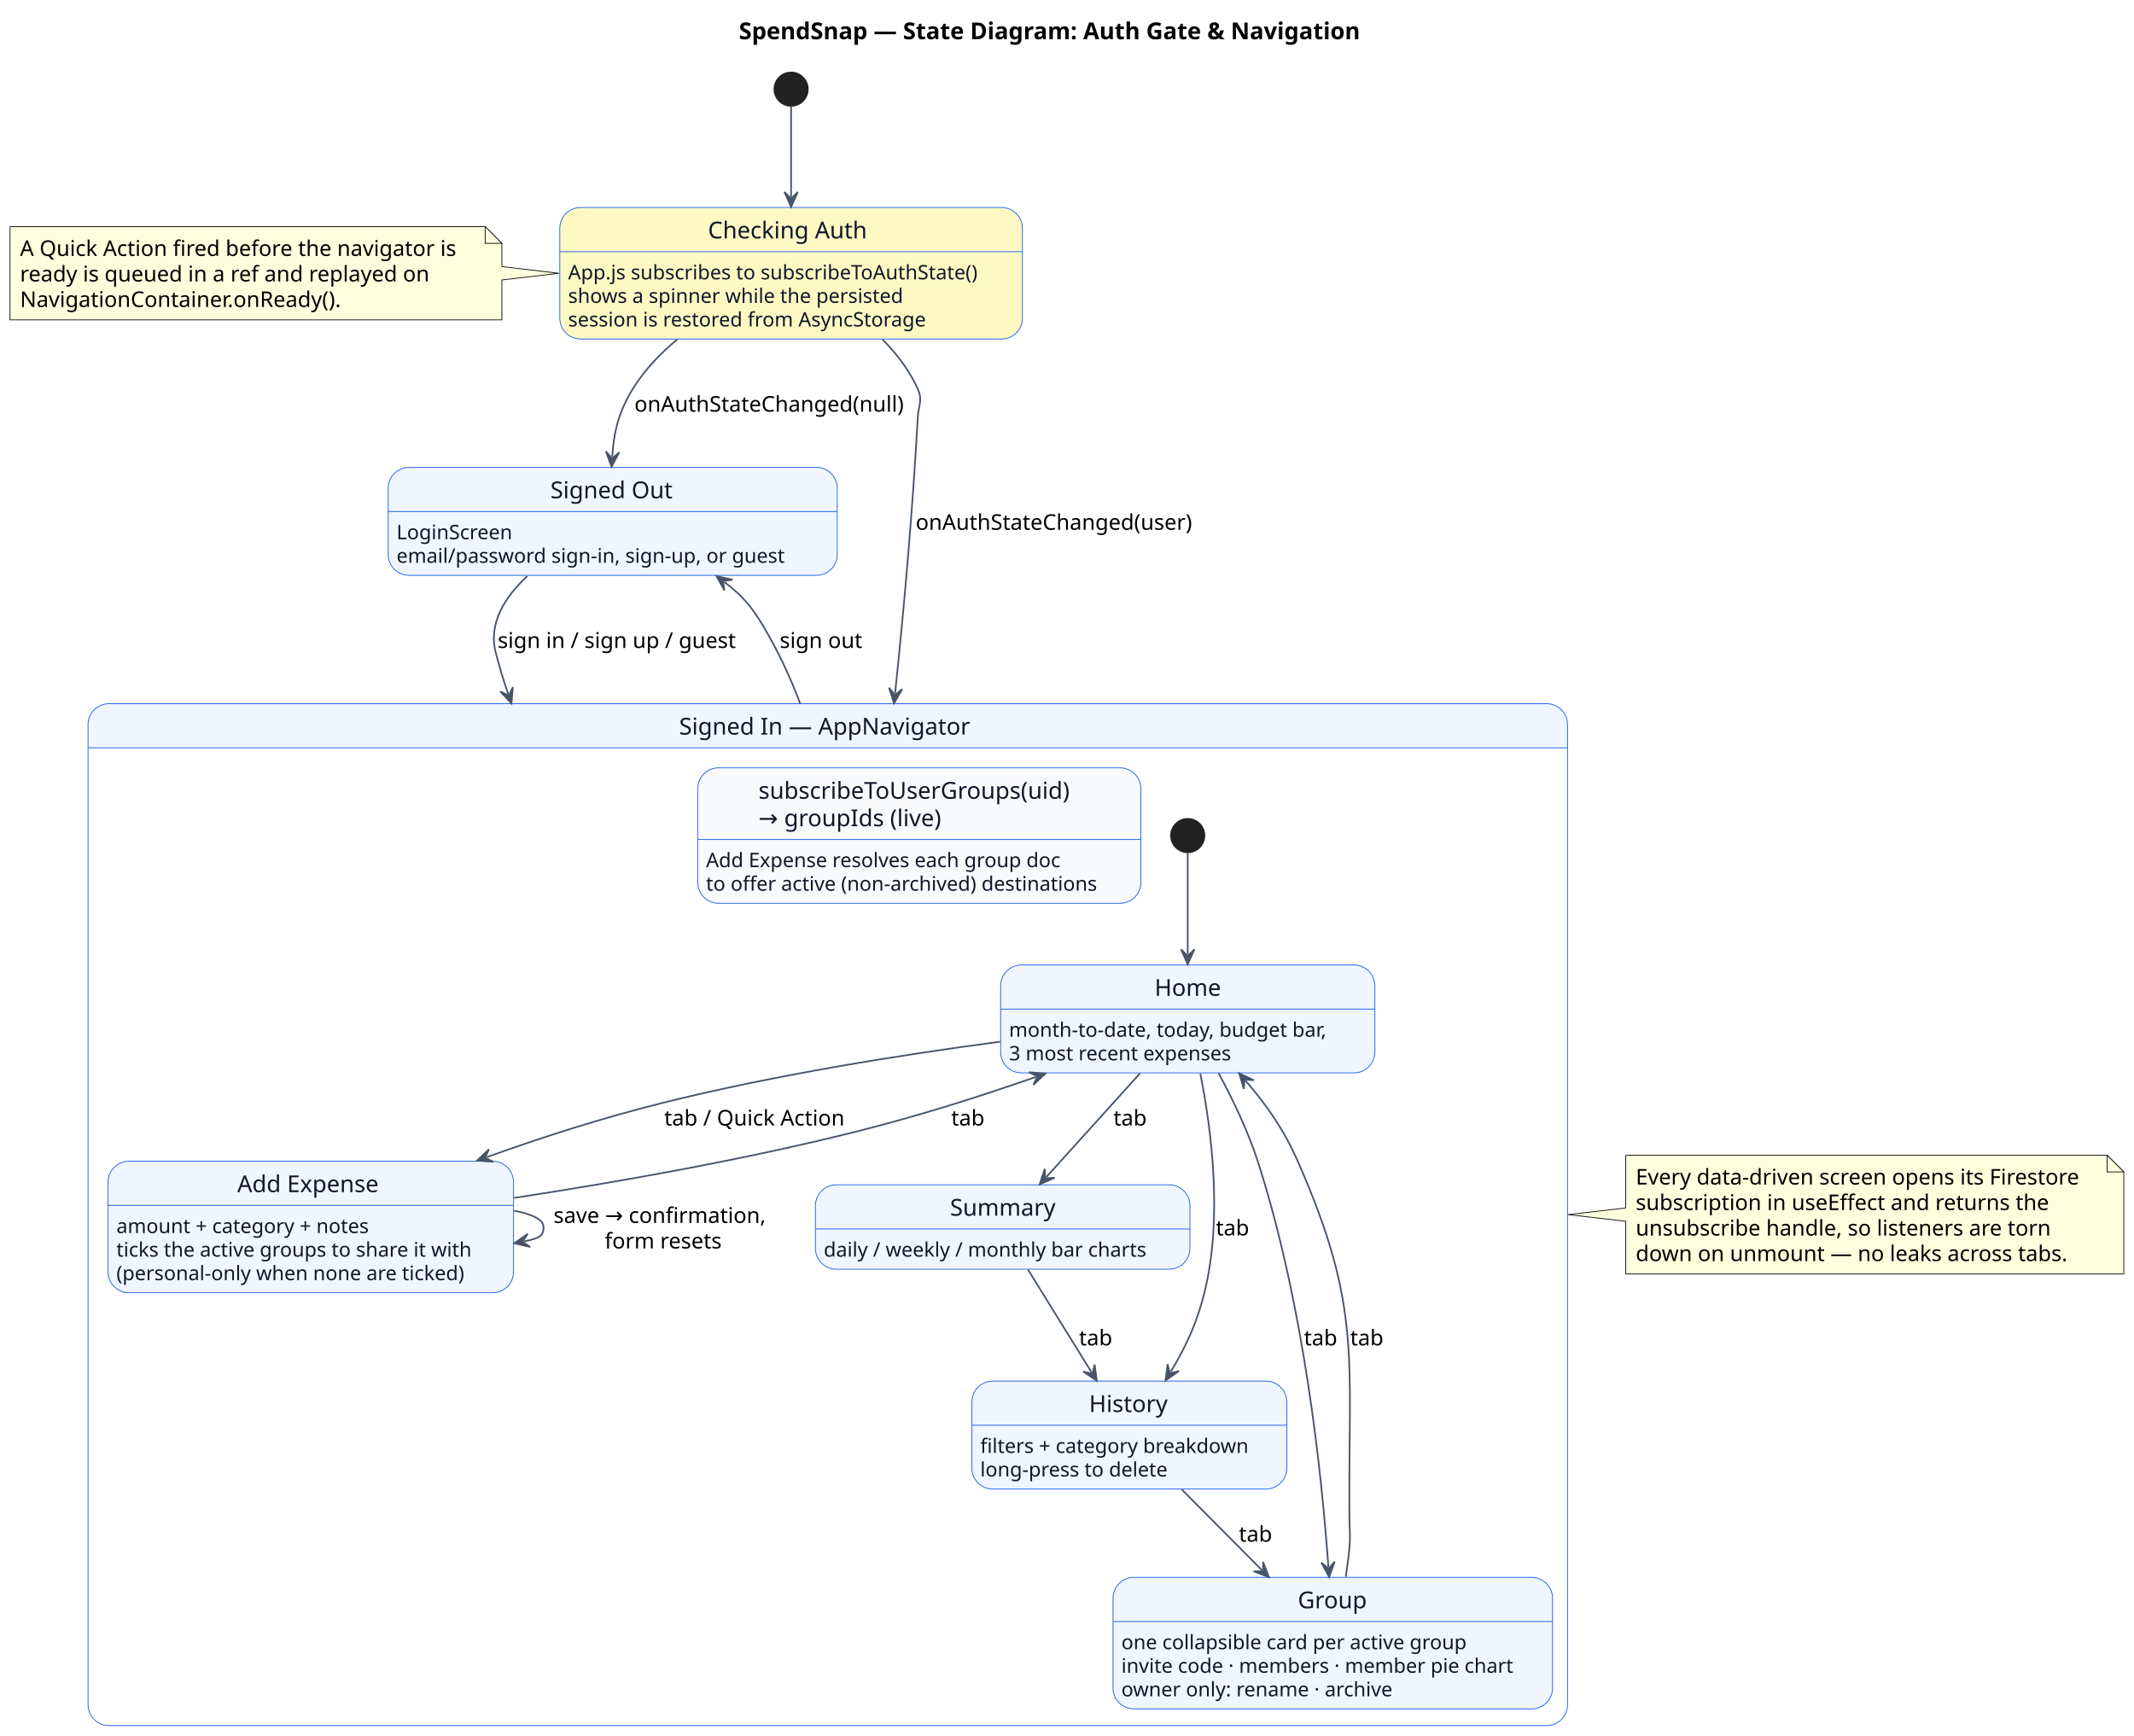
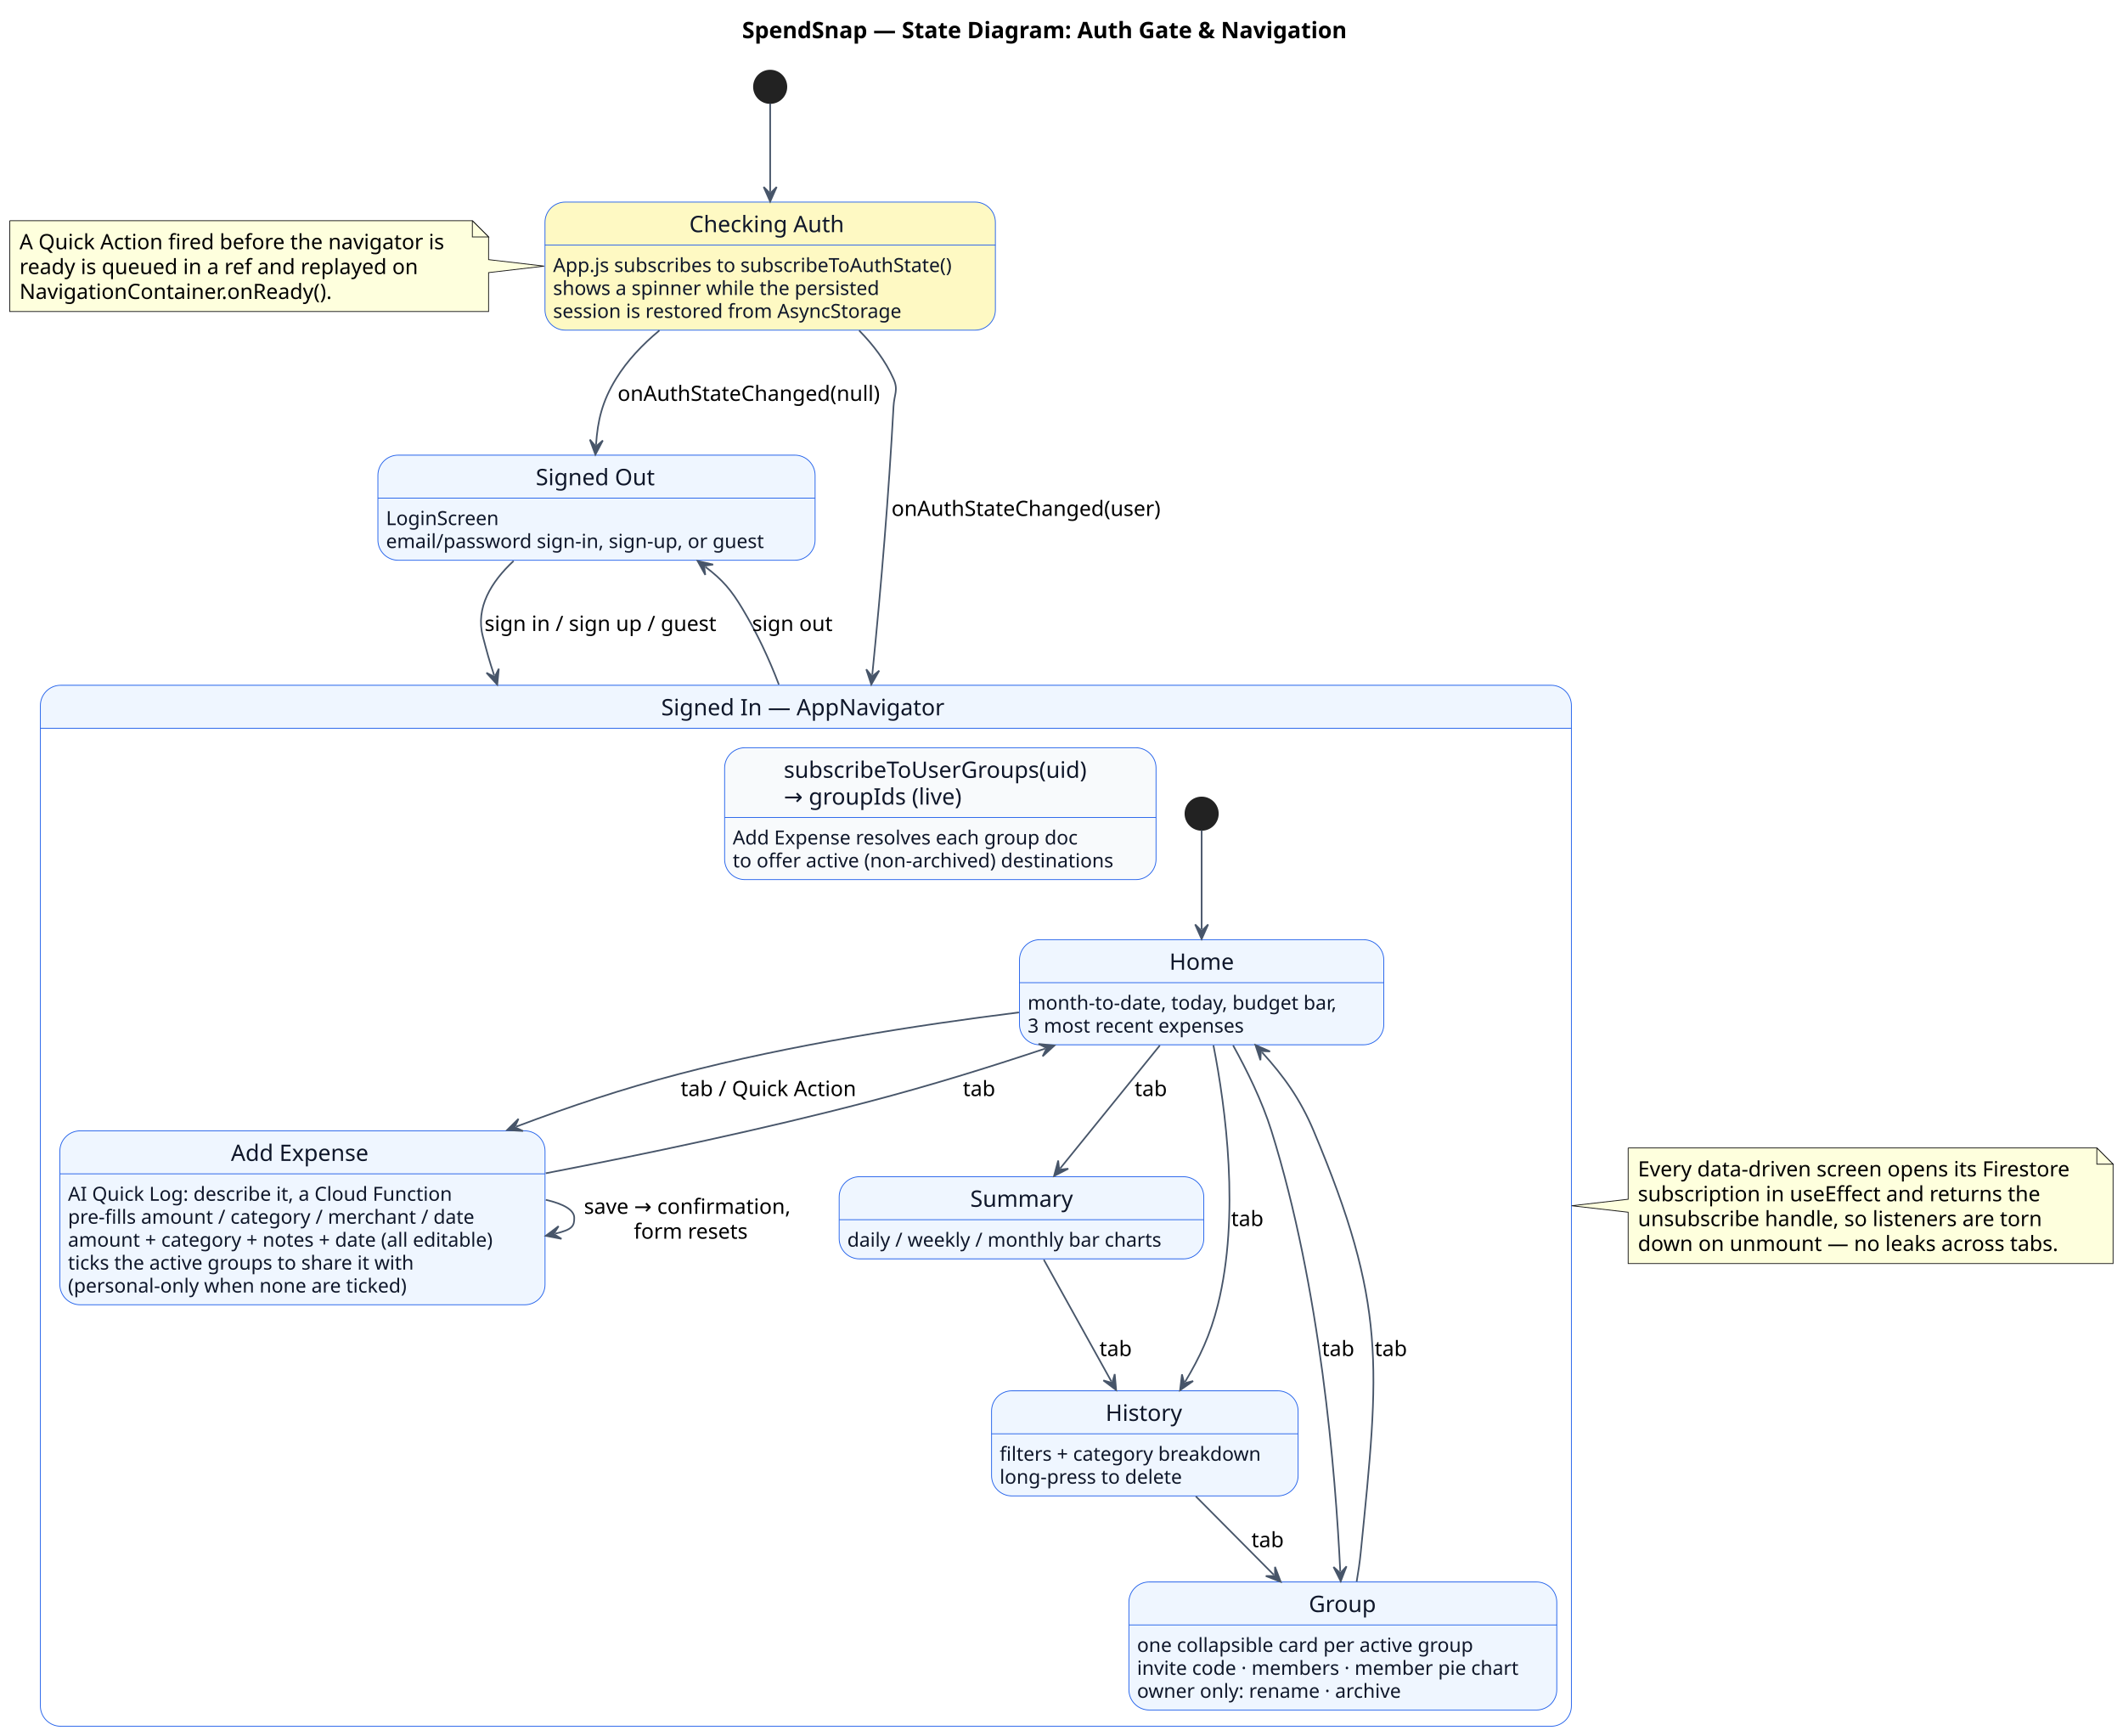
- <svg xmlns="http://www.w3.org/2000/svg" contentStyleType="text/css" data-diagram-type="STATE" height="1041px" preserveAspectRatio="none" style="width:1280px;height:1041px;background:#FFFFFF;" version="1.1" viewBox="0 0 1280 1041" width="1280px" zoomAndPan="magnify">
+ <svg xmlns="http://www.w3.org/2000/svg" contentStyleType="text/css" data-diagram-type="STATE" height="1069px" preserveAspectRatio="none" style="width:1308px;height:1069px;background:#FFFFFF;" version="1.1" viewBox="0 0 1308 1069" width="1308px" zoomAndPan="magnify">
  <defs />
  <g>
    <g class="title" data-source-line="4">
-       <text fill="#000000" font-family="sans-serif" font-size="14" font-weight="bold" lengthAdjust="spacing" textLength="380.495" x="443.195" y="23.535">SpendSnap — State Diagram: Auth Gate &amp; Navigation</text>
+       <text fill="#000000" font-family="sans-serif" font-size="14" font-weight="bold" lengthAdjust="spacing" textLength="380.495" x="457.195" y="23.535">SpendSnap — State Diagram: Auth Gate &amp; Navigation</text>
    </g>
    <g id="CheckingAuth">
      <rect fill="#FEF9C3" height="78.887" rx="12.5" ry="12.5" style="stroke:#2563EB;stroke-width:0.5;" width="277.49" x="335.77" y="124.488" />
      <line style="stroke:#2563EB;stroke-width:0.5;" x1="335.77" x2="613.26" y1="150.977" y2="150.977" />
      <text fill="#0F172A" font-family="sans-serif" font-size="14" lengthAdjust="spacing" textLength="99.695" x="424.668" y="143.023">Checking Auth</text>
      <text fill="#0F172A" font-family="sans-serif" font-size="12" lengthAdjust="spacing" textLength="257.49" x="340.77" y="167.578">App.js subscribes to subscribeToAuthState()</text>
      <text fill="#0F172A" font-family="sans-serif" font-size="12" lengthAdjust="spacing" textLength="208.055" x="340.77" y="181.711">shows a spinner while the persisted</text>
      <text fill="#0F172A" font-family="sans-serif" font-size="12" lengthAdjust="spacing" textLength="223.002" x="340.77" y="195.844">session is restored from AsyncStorage</text>
    </g>
    <g id="SignedOut">
      <rect fill="#EFF6FF" height="64.754" rx="12.5" ry="12.5" style="stroke:#2563EB;stroke-width:0.5;" width="269.357" x="232.83" y="280.378" />
      <line style="stroke:#2563EB;stroke-width:0.5;" x1="232.83" x2="502.187" y1="306.867" y2="306.867" />
      <text fill="#0F172A" font-family="sans-serif" font-size="14" lengthAdjust="spacing" textLength="74.847" x="330.085" y="298.913">Signed Out</text>
      <text fill="#0F172A" font-family="sans-serif" font-size="12" lengthAdjust="spacing" textLength="70.506" x="237.83" y="323.468">LoginScreen</text>
      <text fill="#0F172A" font-family="sans-serif" font-size="12" lengthAdjust="spacing" textLength="249.357" x="237.83" y="337.601">email/password sign-in, sign-up, or guest</text>
    </g>
-     <path d="M65.31,422.138 L927.721,422.138 A12.5,12.5 0 0 1 940.221,434.638 L940.221,448.627 L52.81,448.627 L52.81,434.638 A12.5,12.5 0 0 1 65.31,422.138" fill="#EFF6FF" />
-     <rect fill="none" height="613.005" rx="12.5" ry="12.5" style="stroke:#2563EB;stroke-width:0.5;" width="887.411" x="52.81" y="422.138" />
-     <line style="stroke:#2563EB;stroke-width:0.5;" x1="52.81" x2="940.221" y1="448.627" y2="448.627" />
+     <path d="M37.38,422.138 L955.651,422.138 A12.5,12.5 0 0 1 968.151,434.638 L968.151,448.627 L24.88,448.627 L24.88,434.638 A12.5,12.5 0 0 1 37.38,422.138" fill="#EFF6FF" />
+     <rect fill="none" height="641.275" rx="12.5" ry="12.5" style="stroke:#2563EB;stroke-width:0.5;" width="943.271" x="24.88" y="422.138" />
+     <line style="stroke:#2563EB;stroke-width:0.5;" x1="24.88" x2="968.151" y1="448.627" y2="448.627" />
    <text fill="#0F172A" font-family="sans-serif" font-size="14" lengthAdjust="spacing" textLength="178.302" x="407.365" y="440.673">Signed In — AppNavigator</text>
    <g id="SignedIn.GroupSub">
-       <rect fill="#F8FAFC" height="81.242" rx="12.5" ry="12.5" style="stroke:#2563EB;stroke-width:0.5;" width="265.807" x="418.5" y="460.627" />
-       <line style="stroke:#2563EB;stroke-width:0.5;" x1="418.5" x2="684.307" y1="503.603" y2="503.603" />
-       <text fill="#0F172A" font-family="sans-serif" font-size="14" lengthAdjust="spacing" textLength="192.883" x="454.962" y="479.162">subscribeToUserGroups(uid)</text>
-       <text fill="#0F172A" font-family="sans-serif" font-size="14" lengthAdjust="spacing" textLength="115.644" x="454.962" y="495.65">→ groupIds (live)</text>
-       <text fill="#0F172A" font-family="sans-serif" font-size="12" lengthAdjust="spacing" textLength="221.027" x="423.5" y="520.205">Add Expense resolves each group doc</text>
-       <text fill="#0F172A" font-family="sans-serif" font-size="12" lengthAdjust="spacing" textLength="245.807" x="423.5" y="534.337">to offer active (non-archived) destinations</text>
+       <rect fill="#F8FAFC" height="81.242" rx="12.5" ry="12.5" style="stroke:#2563EB;stroke-width:0.5;" width="265.807" x="446.44" y="460.627" />
+       <line style="stroke:#2563EB;stroke-width:0.5;" x1="446.44" x2="712.247" y1="503.603" y2="503.603" />
+       <text fill="#0F172A" font-family="sans-serif" font-size="14" lengthAdjust="spacing" textLength="192.883" x="482.902" y="479.162">subscribeToUserGroups(uid)</text>
+       <text fill="#0F172A" font-family="sans-serif" font-size="14" lengthAdjust="spacing" textLength="115.644" x="482.902" y="495.65">→ groupIds (live)</text>
+       <text fill="#0F172A" font-family="sans-serif" font-size="12" lengthAdjust="spacing" textLength="221.027" x="451.44" y="520.205">Add Expense resolves each group doc</text>
+       <text fill="#0F172A" font-family="sans-serif" font-size="12" lengthAdjust="spacing" textLength="245.807" x="451.44" y="534.337">to offer active (non-archived) destinations</text>
    </g>
    <g id="SignedIn.Home">
-       <rect fill="#EFF6FF" height="64.754" rx="12.5" ry="12.5" style="stroke:#2563EB;stroke-width:0.5;" width="224.445" x="600.19" y="578.867" />
-       <line style="stroke:#2563EB;stroke-width:0.5;" x1="600.19" x2="824.635" y1="605.355" y2="605.355" />
-       <text fill="#0F172A" font-family="sans-serif" font-size="14" lengthAdjust="spacing" textLength="39.758" x="692.534" y="597.402">Home</text>
-       <text fill="#0F172A" font-family="sans-serif" font-size="12" lengthAdjust="spacing" textLength="204.445" x="605.19" y="621.956">month-to-date, today, budget bar,</text>
-       <text fill="#0F172A" font-family="sans-serif" font-size="12" lengthAdjust="spacing" textLength="139.172" x="605.19" y="636.089">3 most recent expenses</text>
+       <rect fill="#EFF6FF" height="64.754" rx="12.5" ry="12.5" style="stroke:#2563EB;stroke-width:0.5;" width="224.445" x="628.12" y="578.867" />
+       <line style="stroke:#2563EB;stroke-width:0.5;" x1="628.12" x2="852.565" y1="605.355" y2="605.355" />
+       <text fill="#0F172A" font-family="sans-serif" font-size="14" lengthAdjust="spacing" textLength="39.758" x="720.464" y="597.402">Home</text>
+       <text fill="#0F172A" font-family="sans-serif" font-size="12" lengthAdjust="spacing" textLength="204.445" x="633.12" y="621.956">month-to-date, today, budget bar,</text>
+       <text fill="#0F172A" font-family="sans-serif" font-size="12" lengthAdjust="spacing" textLength="139.172" x="633.12" y="636.089">3 most recent expenses</text>
    </g>
    <g id="SignedIn.Add">
-       <rect fill="#EFF6FF" height="78.887" rx="12.5" ry="12.5" style="stroke:#2563EB;stroke-width:0.5;" width="243.195" x="64.81" y="696.617" />
-       <line style="stroke:#2563EB;stroke-width:0.5;" x1="64.81" x2="308.005" y1="723.105" y2="723.105" />
-       <text fill="#0F172A" font-family="sans-serif" font-size="14" lengthAdjust="spacing" textLength="88.122" x="142.347" y="715.152">Add Expense</text>
-       <text fill="#0F172A" font-family="sans-serif" font-size="12" lengthAdjust="spacing" textLength="160.94" x="69.81" y="739.706">amount + category + notes</text>
-       <text fill="#0F172A" font-family="sans-serif" font-size="12" lengthAdjust="spacing" textLength="223.195" x="69.81" y="753.839">ticks the active groups to share it with</text>
-       <text fill="#0F172A" font-family="sans-serif" font-size="12" lengthAdjust="spacing" textLength="218.027" x="69.81" y="767.972">(personal-only when none are ticked)</text>
+       <rect fill="#EFF6FF" height="107.152" rx="12.5" ry="12.5" style="stroke:#2563EB;stroke-width:0.5;" width="298.918" x="36.88" y="696.627" />
+       <line style="stroke:#2563EB;stroke-width:0.5;" x1="36.88" x2="335.798" y1="723.115" y2="723.115" />
+       <text fill="#0F172A" font-family="sans-serif" font-size="14" lengthAdjust="spacing" textLength="88.122" x="142.278" y="715.162">Add Expense</text>
+       <text fill="#0F172A" font-family="sans-serif" font-size="12" lengthAdjust="spacing" textLength="248.654" x="41.88" y="739.716">AI Quick Log: describe it, a Cloud Function</text>
+       <text fill="#0F172A" font-family="sans-serif" font-size="12" lengthAdjust="spacing" textLength="267.357" x="41.88" y="753.849">pre-fills amount / category / merchant / date</text>
+       <text fill="#0F172A" font-family="sans-serif" font-size="12" lengthAdjust="spacing" textLength="278.918" x="41.88" y="767.982">amount + category + notes + date (all editable)</text>
+       <text fill="#0F172A" font-family="sans-serif" font-size="12" lengthAdjust="spacing" textLength="223.195" x="41.88" y="782.115">ticks the active groups to share it with</text>
+       <text fill="#0F172A" font-family="sans-serif" font-size="12" lengthAdjust="spacing" textLength="218.027" x="41.88" y="796.248">(personal-only when none are ticked)</text>
    </g>
    <g id="SignedIn.Summary">
-       <rect fill="#EFF6FF" height="50.621" rx="12.5" ry="12.5" style="stroke:#2563EB;stroke-width:0.5;" width="224.644" x="489.09" y="710.757" />
-       <line style="stroke:#2563EB;stroke-width:0.5;" x1="489.09" x2="713.735" y1="737.245" y2="737.245" />
-       <text fill="#0F172A" font-family="sans-serif" font-size="14" lengthAdjust="spacing" textLength="63.144" x="569.841" y="729.292">Summary</text>
-       <text fill="#0F172A" font-family="sans-serif" font-size="12" lengthAdjust="spacing" textLength="204.644" x="494.09" y="753.846">daily / weekly / monthly bar charts</text>
+       <rect fill="#EFF6FF" height="50.621" rx="12.5" ry="12.5" style="stroke:#2563EB;stroke-width:0.5;" width="224.644" x="517.02" y="724.887" />
+       <line style="stroke:#2563EB;stroke-width:0.5;" x1="517.02" x2="741.664" y1="751.375" y2="751.375" />
+       <text fill="#0F172A" font-family="sans-serif" font-size="14" lengthAdjust="spacing" textLength="63.144" x="597.77" y="743.422">Summary</text>
+       <text fill="#0F172A" font-family="sans-serif" font-size="12" lengthAdjust="spacing" textLength="204.644" x="522.02" y="767.976">daily / weekly / monthly bar charts</text>
    </g>
    <g id="SignedIn.History">
-       <rect fill="#EFF6FF" height="64.754" rx="12.5" ry="12.5" style="stroke:#2563EB;stroke-width:0.5;" width="188.867" x="582.97" y="828.507" />
-       <line style="stroke:#2563EB;stroke-width:0.5;" x1="582.97" x2="771.837" y1="854.995" y2="854.995" />
-       <text fill="#0F172A" font-family="sans-serif" font-size="14" lengthAdjust="spacing" textLength="48.351" x="653.228" y="847.042">History</text>
-       <text fill="#0F172A" font-family="sans-serif" font-size="12" lengthAdjust="spacing" textLength="168.867" x="587.97" y="871.596">filters + category breakdown</text>
-       <text fill="#0F172A" font-family="sans-serif" font-size="12" lengthAdjust="spacing" textLength="119.115" x="587.97" y="885.729">long-press to delete</text>
+       <rect fill="#EFF6FF" height="64.754" rx="12.5" ry="12.5" style="stroke:#2563EB;stroke-width:0.5;" width="188.867" x="610.91" y="856.777" />
+       <line style="stroke:#2563EB;stroke-width:0.5;" x1="610.91" x2="799.777" y1="883.265" y2="883.265" />
+       <text fill="#0F172A" font-family="sans-serif" font-size="14" lengthAdjust="spacing" textLength="48.351" x="681.168" y="875.312">History</text>
+       <text fill="#0F172A" font-family="sans-serif" font-size="12" lengthAdjust="spacing" textLength="168.867" x="615.91" y="899.866">filters + category breakdown</text>
+       <text fill="#0F172A" font-family="sans-serif" font-size="12" lengthAdjust="spacing" textLength="119.115" x="615.91" y="913.999">long-press to delete</text>
    </g>
    <g id="SignedIn.Group">
-       <rect fill="#EFF6FF" height="78.887" rx="12.5" ry="12.5" style="stroke:#2563EB;stroke-width:0.5;" width="263.621" x="667.6" y="946.257" />
-       <line style="stroke:#2563EB;stroke-width:0.5;" x1="667.6" x2="931.221" y1="972.745" y2="972.745" />
-       <text fill="#0F172A" font-family="sans-serif" font-size="14" lengthAdjust="spacing" textLength="41.945" x="778.438" y="964.792">Group</text>
-       <text fill="#0F172A" font-family="sans-serif" font-size="12" lengthAdjust="spacing" textLength="215.191" x="672.6" y="989.346">one collapsible card per active group</text>
-       <text fill="#0F172A" font-family="sans-serif" font-size="12" lengthAdjust="spacing" textLength="243.621" x="672.6" y="1003.479">invite code · members · member pie chart</text>
-       <text fill="#0F172A" font-family="sans-serif" font-size="12" lengthAdjust="spacing" textLength="168.053" x="672.6" y="1017.612">owner only: rename · archive</text>
+       <rect fill="#EFF6FF" height="78.887" rx="12.5" ry="12.5" style="stroke:#2563EB;stroke-width:0.5;" width="263.621" x="695.53" y="974.527" />
+       <line style="stroke:#2563EB;stroke-width:0.5;" x1="695.53" x2="959.151" y1="1001.015" y2="1001.015" />
+       <text fill="#0F172A" font-family="sans-serif" font-size="14" lengthAdjust="spacing" textLength="41.945" x="806.368" y="993.062">Group</text>
+       <text fill="#0F172A" font-family="sans-serif" font-size="12" lengthAdjust="spacing" textLength="215.191" x="700.53" y="1017.616">one collapsible card per active group</text>
+       <text fill="#0F172A" font-family="sans-serif" font-size="12" lengthAdjust="spacing" textLength="243.621" x="700.53" y="1031.749">invite code · members · member pie chart</text>
+       <text fill="#0F172A" font-family="sans-serif" font-size="12" lengthAdjust="spacing" textLength="168.053" x="700.53" y="1045.882">owner only: rename · archive</text>
    </g>
-     <ellipse cx="712.41" cy="501.247" fill="#222222" rx="10" ry="10" style="stroke:#222222;stroke-width:1;" />
+     <ellipse cx="740.34" cy="501.247" fill="#222222" rx="10" ry="10" style="stroke:#222222;stroke-width:1;" />
    <g class="link" data-entity-1=".start.SignedIn" data-entity-2="Home" data-source-line="37" data-uid="lnk10" id="link_.start.SignedIn_Home">
-       <path d="M712.41,511.457 C712.41,526.147 712.41,549.567 712.41,572.497" fill="none" id="*start*SignedIn-to-Home" style="stroke:#475569;stroke-width:1;" />
-       <polygon fill="#475569" points="712.41,578.497,716.41,569.497,712.41,573.497,708.41,569.497,712.41,578.497" style="stroke:#475569;stroke-width:1;" />
+       <path d="M740.34,511.457 C740.34,526.147 740.34,549.567 740.34,572.497" fill="none" id="*start*SignedIn-to-Home" style="stroke:#475569;stroke-width:1;" />
+       <polygon fill="#475569" points="740.34,578.497,744.34,569.497,740.34,573.497,736.34,569.497,740.34,578.497" style="stroke:#475569;stroke-width:1;" />
    </g>
-     <g class="link" data-entity-1="Home" data-entity-2="Add" data-source-line="64" data-uid="lnk11" id="link_Home_Add">
-       <path d="M599.9,624.897 C539.37,632.947 463.73,645.027 397.41,661.617 C360.53,670.847 326.62,681.756 291.83,694.196" fill="none" id="Home-to-Add" style="stroke:#475569;stroke-width:1;" />
-       <polygon fill="#475569" points="286.18,696.217,296.001,696.953,290.888,694.533,293.308,689.42,286.18,696.217" style="stroke:#475569;stroke-width:1;" />
-       <text fill="#000000" font-family="sans-serif" font-size="13" lengthAdjust="spacing" textLength="115.864" x="398.41" y="675.185">tab / Quick Action</text>
+     <g class="link" data-entity-1="Home" data-entity-2="Add" data-source-line="66" data-uid="lnk11" id="link_Home_Add">
+       <path d="M627.77,623.667 C565.41,631.447 486.86,643.647 418.34,661.627 C383.36,670.797 351.976,681.275 318.036,694.035" fill="none" id="Home-to-Add" style="stroke:#475569;stroke-width:1;" />
+       <polygon fill="#475569" points="312.42,696.147,322.252,696.723,317.1,694.387,319.437,689.235,312.42,696.147" style="stroke:#475569;stroke-width:1;" />
+       <text fill="#000000" font-family="sans-serif" font-size="13" lengthAdjust="spacing" textLength="115.864" x="419.34" y="675.195">tab / Quick Action</text>
    </g>
-     <g class="link" data-entity-1="Home" data-entity-2="Summary" data-source-line="65" data-uid="lnk12" id="link_Home_Summary">
-       <path d="M683.82,643.867 C665.07,664.627 644.923,686.915 627.613,706.066" fill="none" id="Home-to-Summary" style="stroke:#475569;stroke-width:1;" />
-       <polygon fill="#475569" points="623.59,710.517,632.592,706.522,626.943,706.807,626.658,701.158,623.59,710.517" style="stroke:#475569;stroke-width:1;" />
-       <text fill="#000000" font-family="sans-serif" font-size="13" lengthAdjust="spacing" textLength="20.224" x="667.85" y="675.185">tab</text>
+     <g class="link" data-entity-1="Home" data-entity-2="Summary" data-source-line="67" data-uid="lnk12" id="link_Home_Summary">
+       <path d="M714.59,644.007 C694.74,668.507 671.447,697.234 653.187,719.774" fill="none" id="Home-to-Summary" style="stroke:#475569;stroke-width:1;" />
+       <polygon fill="#475569" points="649.41,724.437,658.183,719.961,652.557,720.552,651.967,714.926,649.41,724.437" style="stroke:#475569;stroke-width:1;" />
+       <text fill="#000000" font-family="sans-serif" font-size="13" lengthAdjust="spacing" textLength="20.224" x="699.05" y="675.195">tab</text>
    </g>
-     <g class="link" data-entity-1="Home" data-entity-2="History" data-source-line="66" data-uid="lnk13" id="link_Home_History">
-       <path d="M719.98,644.067 C726.6,677.347 733.57,730.877 722.41,775.507 C717.78,794.027 711.316,807.791 702.196,823.001" fill="none" id="Home-to-History" style="stroke:#475569;stroke-width:1;" />
-       <polygon fill="#475569" points="699.11,828.147,707.169,822.485,701.681,823.858,700.308,818.371,699.11,828.147" style="stroke:#475569;stroke-width:1;" />
-       <text fill="#000000" font-family="sans-serif" font-size="13" lengthAdjust="spacing" textLength="20.224" x="729.29" y="741.135">tab</text>
+     <g class="link" data-entity-1="Home" data-entity-2="History" data-source-line="68" data-uid="lnk13" id="link_Home_History">
+       <path d="M747.61,643.977 C755.15,682.417 764.07,748.857 750.34,803.777 C745.71,822.297 739.245,836.061 730.125,851.271" fill="none" id="Home-to-History" style="stroke:#475569;stroke-width:1;" />
+       <polygon fill="#475569" points="727.04,856.417,735.099,850.755,729.611,852.128,728.238,846.641,727.04,856.417" style="stroke:#475569;stroke-width:1;" />
+       <text fill="#000000" font-family="sans-serif" font-size="13" lengthAdjust="spacing" textLength="20.224" x="758.5" y="755.265">tab</text>
    </g>
-     <g class="link" data-entity-1="Home" data-entity-2="Group" data-source-line="67" data-uid="lnk14" id="link_Home_Group">
-       <path d="M730.92,643.737 C739.26,659.207 748.54,678.397 754.41,696.617 C782.27,783.107 792.76,883.962 796.79,940.082" fill="none" id="Home-to-Group" style="stroke:#475569;stroke-width:1;" />
-       <polygon fill="#475569" points="797.22,946.067,800.565,936.803,796.862,941.079,792.586,937.376,797.22,946.067" style="stroke:#475569;stroke-width:1;" />
-       <text fill="#000000" font-family="sans-serif" font-size="13" lengthAdjust="spacing" textLength="20.224" x="782.15" y="807.075">tab</text>
+     <g class="link" data-entity-1="Home" data-entity-2="Group" data-source-line="69" data-uid="lnk14" id="link_Home_Group">
+       <path d="M759.74,644.017 C768.28,659.397 777.64,678.427 783.34,696.627 C813.67,793.457 822.831,907.514 825.751,968.104" fill="none" id="Home-to-Group" style="stroke:#475569;stroke-width:1;" />
+       <polygon fill="#475569" points="826.04,974.097,829.602,964.914,825.799,969.102,821.611,965.299,826.04,974.097" style="stroke:#475569;stroke-width:1;" />
+       <text fill="#000000" font-family="sans-serif" font-size="13" lengthAdjust="spacing" textLength="20.224" x="814.45" y="835.345">tab</text>
    </g>
-     <g class="link" data-entity-1="Add" data-entity-2="Home" data-source-line="68" data-uid="lnk15" id="link_Add_Home">
-       <path d="M308.45,718.607 C370.58,709.087 447.03,695.607 514.41,678.617 C551.85,669.177 586.734,658.08 621.334,646.03" fill="none" id="Add-to-Home" style="stroke:#475569;stroke-width:1;" />
-       <polygon fill="#475569" points="627,644.057,617.185,643.239,622.278,645.701,619.816,650.794,627,644.057" style="stroke:#475569;stroke-width:1;" />
-       <text fill="#000000" font-family="sans-serif" font-size="13" lengthAdjust="spacing" textLength="20.224" x="570.56" y="675.185">tab</text>
+     <g class="link" data-entity-1="Add" data-entity-2="Home" data-source-line="70" data-uid="lnk15" id="link_Add_Home">
+       <path d="M336.22,722.767 C398.22,710.827 470.61,695.587 535.34,678.627 C573.15,668.717 608.567,657.731 643.967,645.951" fill="none" id="Add-to-Home" style="stroke:#475569;stroke-width:1;" />
+       <polygon fill="#475569" points="649.66,644.057,639.857,643.103,644.916,645.635,642.383,650.694,649.66,644.057" style="stroke:#475569;stroke-width:1;" />
+       <text fill="#000000" font-family="sans-serif" font-size="13" lengthAdjust="spacing" textLength="20.224" x="593.23" y="675.195">tab</text>
    </g>
-     <g class="link" data-entity-1="Summary" data-entity-2="History" data-source-line="69" data-uid="lnk16" id="link_Summary_History">
-       <path d="M616.6,761.627 C628.47,780.807 641.892,802.495 654.742,823.255" fill="none" id="Summary-to-History" style="stroke:#475569;stroke-width:1;" />
-       <polygon fill="#475569" points="657.9,828.357,656.564,818.599,655.268,824.105,649.762,822.809,657.9,828.357" style="stroke:#475569;stroke-width:1;" />
-       <text fill="#000000" font-family="sans-serif" font-size="13" lengthAdjust="spacing" textLength="20.224" x="647.21" y="807.075">tab</text>
+     <g class="link" data-entity-1="Summary" data-entity-2="History" data-source-line="71" data-uid="lnk16" id="link_Summary_History">
+       <path d="M643.1,775.997 C655.59,798.507 671.168,826.58 684.749,851.05" fill="none" id="Summary-to-History" style="stroke:#475569;stroke-width:1;" />
+       <polygon fill="#475569" points="687.66,856.297,686.79,846.486,685.234,851.925,679.795,850.368,687.66,856.297" style="stroke:#475569;stroke-width:1;" />
+       <text fill="#000000" font-family="sans-serif" font-size="13" lengthAdjust="spacing" textLength="20.224" x="677.38" y="835.345">tab</text>
    </g>
-     <g class="link" data-entity-1="History" data-entity-2="Group" data-source-line="70" data-uid="lnk17" id="link_History_Group">
-       <path d="M708.83,893.517 C724.78,909.577 740.071,924.97 756.901,941.91" fill="none" id="History-to-Group" style="stroke:#475569;stroke-width:1;" />
-       <polygon fill="#475569" points="761.13,946.167,757.624,936.963,757.606,942.62,751.949,942.601,761.13,946.167" style="stroke:#475569;stroke-width:1;" />
-       <text fill="#000000" font-family="sans-serif" font-size="13" lengthAdjust="spacing" textLength="20.224" x="743.07" y="924.825">tab</text>
+     <g class="link" data-entity-1="History" data-entity-2="Group" data-source-line="72" data-uid="lnk17" id="link_History_Group">
+       <path d="M736.76,921.787 C752.71,937.847 768.001,953.24 784.831,970.18" fill="none" id="History-to-Group" style="stroke:#475569;stroke-width:1;" />
+       <polygon fill="#475569" points="789.06,974.437,785.554,965.233,785.536,970.889,779.879,970.871,789.06,974.437" style="stroke:#475569;stroke-width:1;" />
+       <text fill="#000000" font-family="sans-serif" font-size="13" lengthAdjust="spacing" textLength="20.224" x="771" y="953.095">tab</text>
    </g>
-     <g class="link" data-entity-1="Group" data-entity-2="Home" data-source-line="71" data-uid="lnk18" id="link_Group_Home">
-       <path d="M807.19,945.957 C808.11,940.047 808.9,934.007 809.41,928.257 C810.07,920.737 809.47,918.817 809.41,911.257 C808.59,814.877 817.32,784.797 778.41,696.617 C769.92,677.397 759.988,663.241 747.158,648.361" fill="none" id="Group-to-Home" style="stroke:#475569;stroke-width:1;" />
-       <polygon fill="#475569" points="743.24,643.817,746.088,653.245,746.505,647.603,752.146,648.021,743.24,643.817" style="stroke:#475569;stroke-width:1;" />
-       <text fill="#000000" font-family="sans-serif" font-size="13" lengthAdjust="spacing" textLength="20.224" x="809.85" y="807.075">tab</text>
+     <g class="link" data-entity-1="Group" data-entity-2="Home" data-source-line="73" data-uid="lnk18" id="link_Group_Home">
+       <path d="M835.86,974.247 C836.88,968.337 837.76,962.287 838.34,956.527 C850,840.887 854.41,803.757 809.34,696.627 C801.12,677.087 790.929,662.933 777.509,648.193" fill="none" id="Group-to-Home" style="stroke:#475569;stroke-width:1;" />
+       <polygon fill="#475569" points="773.47,643.757,776.571,653.104,776.836,647.454,782.487,647.719,773.47,643.757" style="stroke:#475569;stroke-width:1;" />
+       <text fill="#000000" font-family="sans-serif" font-size="13" lengthAdjust="spacing" textLength="20.224" x="846.94" y="835.345">tab</text>
    </g>
-     <g class="link" data-entity-1="Add" data-entity-2="Add" data-source-line="73" data-uid="lnk19" id="link_Add_Add">
-       <path d="M308.46,726.327 C319.24,728.377 326.01,731.617 326.01,736.067 C326.01,740.507 325.135,742.641 314.355,744.681" fill="none" id="Add-to-Add" style="stroke:#475569;stroke-width:1;" />
-       <polygon fill="#475569" points="308.46,745.797,318.047,748.053,313.373,744.867,316.559,740.193,308.46,745.797" style="stroke:#475569;stroke-width:1;" />
-       <text fill="#000000" font-family="sans-serif" font-size="13" lengthAdjust="spacing" textLength="133.675" x="332.01" y="733.635">save → confirmation,</text>
-       <text fill="#000000" font-family="sans-serif" font-size="13" lengthAdjust="spacing" textLength="72.255" x="362.72" y="748.946">form resets</text>
+     <g class="link" data-entity-1="Add" data-entity-2="Add" data-source-line="75" data-uid="lnk19" id="link_Add_Add">
+       <path d="M336.27,739.117 C347.14,741.617 353.8,745.317 353.8,750.197 C353.8,755.087 352.986,757.427 342.116,759.937" fill="none" id="Add-to-Add" style="stroke:#475569;stroke-width:1;" />
+       <polygon fill="#475569" points="336.27,761.287,345.939,763.159,341.142,760.162,344.139,755.364,336.27,761.287" style="stroke:#475569;stroke-width:1;" />
+       <text fill="#000000" font-family="sans-serif" font-size="13" lengthAdjust="spacing" textLength="133.675" x="359.8" y="747.765">save → confirmation,</text>
+       <text fill="#000000" font-family="sans-serif" font-size="13" lengthAdjust="spacing" textLength="72.255" x="390.51" y="763.076">form resets</text>
    </g>
    <ellipse cx="474.51" cy="53.488" fill="#222222" rx="10" ry="10" style="stroke:#222222;stroke-width:1;" />
-     <g class="entity" data-entity="GMN2" data-source-line="77" data-uid="ent0003" id="entity_GMN2">
-       <path d="M975.13,693.018 L975.13,724.638 L940.53,728.638 L975.13,732.638 L975.13,764.26 A0,0 0 0 0 975.13,764.26 L1273.884,764.26 A0,0 0 0 0 1273.884,764.26 L1273.884,703.018 L1263.884,693.018 L975.13,693.018 A0,0 0 0 0 975.13,693.018" fill="#FEFFDD" style="stroke:#181818;stroke-width:0.5;" />
-       <path d="M1263.884,693.018 L1263.884,703.018 L1273.884,703.018 L1263.884,693.018" fill="#FEFFDD" style="stroke:#181818;stroke-width:0.5;" />
-       <text fill="#000000" font-family="sans-serif" font-size="13" lengthAdjust="spacing" textLength="277.754" x="981.13" y="710.587">Every data-driven screen opens its Firestore</text>
-       <text fill="#000000" font-family="sans-serif" font-size="13" lengthAdjust="spacing" textLength="256.902" x="981.13" y="725.897">subscription in useEffect and returns the</text>
-       <text fill="#000000" font-family="sans-serif" font-size="13" lengthAdjust="spacing" textLength="258.07" x="981.13" y="741.208">unsubscribe handle, so listeners are torn</text>
-       <text fill="#000000" font-family="sans-serif" font-size="13" lengthAdjust="spacing" textLength="269.172" x="981.13" y="756.518">down on unmount — no leaks across tabs.</text>
+     <g class="entity" data-entity="GMN2" data-source-line="79" data-uid="ent0003" id="entity_GMN2">
+       <path d="M1003.13,707.148 L1003.13,738.768 L968.33,742.768 L1003.13,746.768 L1003.13,778.39 A0,0 0 0 0 1003.13,778.39 L1301.884,778.39 A0,0 0 0 0 1301.884,778.39 L1301.884,717.148 L1291.884,707.148 L1003.13,707.148 A0,0 0 0 0 1003.13,707.148" fill="#FEFFDD" style="stroke:#181818;stroke-width:0.5;" />
+       <path d="M1291.884,707.148 L1291.884,717.148 L1301.884,717.148 L1291.884,707.148" fill="#FEFFDD" style="stroke:#181818;stroke-width:0.5;" />
+       <text fill="#000000" font-family="sans-serif" font-size="13" lengthAdjust="spacing" textLength="277.754" x="1009.13" y="724.717">Every data-driven screen opens its Firestore</text>
+       <text fill="#000000" font-family="sans-serif" font-size="13" lengthAdjust="spacing" textLength="256.902" x="1009.13" y="740.027">subscription in useEffect and returns the</text>
+       <text fill="#000000" font-family="sans-serif" font-size="13" lengthAdjust="spacing" textLength="258.07" x="1009.13" y="755.338">unsubscribe handle, so listeners are torn</text>
+       <text fill="#000000" font-family="sans-serif" font-size="13" lengthAdjust="spacing" textLength="269.172" x="1009.13" y="770.648">down on unmount — no leaks across tabs.</text>
    </g>
-     <g class="entity" data-entity="GMN5" data-source-line="84" data-uid="ent0006" id="entity_GMN5">
+     <g class="entity" data-entity="GMN5" data-source-line="86" data-uid="ent0006" id="entity_GMN5">
      <path d="M6,135.968 L6,191.9 A0,0 0 0 0 6,191.9 L301.022,191.9 A0,0 0 0 0 301.022,191.9 L301.022,167.938 L335.27,163.938 L301.022,159.938 L301.022,145.968 L291.022,135.968 L6,135.968 A0,0 0 0 0 6,135.968" fill="#FEFFDD" style="stroke:#181818;stroke-width:0.5;" />
      <path d="M291.022,135.968 L291.022,145.968 L301.022,145.968 L291.022,135.968" fill="#FEFFDD" style="stroke:#181818;stroke-width:0.5;" />
      <text fill="#000000" font-family="sans-serif" font-size="13" lengthAdjust="spacing" textLength="274.022" x="12" y="153.537">A Quick Action fired before the navigator is</text>
      <text fill="#000000" font-family="sans-serif" font-size="13" lengthAdjust="spacing" textLength="254.719" x="12" y="168.847">ready is queued in a ref and replayed on</text>
      <text fill="#000000" font-family="sans-serif" font-size="13" lengthAdjust="spacing" textLength="199.056" x="12" y="184.158">NavigationContainer.onReady().</text>
    </g>
    <g class="link" data-entity-1=".start." data-entity-2="CheckingAuth" data-source-line="17" data-uid="lnk3" id="link_.start._CheckingAuth">
      <path d="M474.51,63.738 C474.51,77.058 474.51,96.428 474.51,118.178" fill="none" id="*start*-to-CheckingAuth" style="stroke:#475569;stroke-width:1;" />
      <polygon fill="#475569" points="474.51,124.178,478.51,115.178,474.51,119.178,470.51,115.178,474.51,124.178" style="stroke:#475569;stroke-width:1;" />
    </g>
    <g class="link" data-entity-1="CheckingAuth" data-entity-2="SignedOut" data-source-line="25" data-uid="lnk4" id="link_CheckingAuth_SignedOut">
      <path d="M406.29,203.558 C395.93,212.148 386.41,222.108 379.51,233.378 C371.03,247.238 368.217,258.981 367.217,274.071" fill="none" id="CheckingAuth-to-SignedOut" style="stroke:#475569;stroke-width:1;" />
      <polygon fill="#475569" points="366.82,280.058,371.406,271.342,367.151,275.069,363.424,270.813,366.82,280.058" style="stroke:#475569;stroke-width:1;" />
      <text fill="#000000" font-family="sans-serif" font-size="13" lengthAdjust="spacing" textLength="165.115" x="380.51" y="246.947">onAuthStateChanged(null)</text>
    </g>
    <g class="link" data-entity-1="CheckingAuth" data-entity-2="SignedIn" data-source-line="26" data-uid="lnk5" id="link_CheckingAuth_SignedIn">
-       <path d="M529.33,203.608 C537.94,212.348 545.6,222.348 550.51,233.378 C553.58,240.278 550.94,242.838 550.51,250.378 C547.38,305.948 542.833,359.021 536.893,415.941" fill="none" id="CheckingAuth-to-SignedIn" style="stroke:#475569;stroke-width:1;" />
-       <polygon fill="#475569" points="536.27,421.908,541.183,413.372,536.789,416.935,533.226,412.542,536.27,421.908" style="stroke:#475569;stroke-width:1;" />
+       <path d="M529.33,203.608 C537.94,212.348 545.6,222.348 550.51,233.378 C553.58,240.278 550.92,242.838 550.51,250.378 C547.47,305.868 543.107,358.748 537.407,415.718" fill="none" id="CheckingAuth-to-SignedIn" style="stroke:#475569;stroke-width:1;" />
+       <polygon fill="#475569" points="536.81,421.688,541.686,413.131,537.308,416.713,533.726,412.335,536.81,421.688" style="stroke:#475569;stroke-width:1;" />
      <text fill="#000000" font-family="sans-serif" font-size="13" lengthAdjust="spacing" textLength="168.721" x="549.24" y="317.827">onAuthStateChanged(user)</text>
    </g>
    <g class="link" data-entity-1="SignedOut" data-entity-2="SignedIn" data-source-line="33" data-uid="lnk6" id="link_SignedOut_SignedIn">
-       <path d="M316.24,345.618 C302.51,358.418 292.64,374.358 297.51,392.138 C300.24,402.088 301.386,406.389 304.826,416.319" fill="none" id="SignedOut-to-SignedIn" style="stroke:#475569;stroke-width:1;" />
-       <polygon fill="#475569" points="306.79,421.988,307.624,412.175,305.153,417.264,300.064,414.793,306.79,421.988" style="stroke:#475569;stroke-width:1;" />
+       <path d="M316.42,345.568 C302.7,358.358 292.8,374.318 297.51,392.138 C300.12,402.008 301.201,406.203 304.471,416.063" fill="none" id="SignedOut-to-SignedIn" style="stroke:#475569;stroke-width:1;" />
+       <polygon fill="#475569" points="306.36,421.758,307.324,411.957,304.786,417.012,299.73,414.475,306.36,421.758" style="stroke:#475569;stroke-width:1;" />
      <text fill="#000000" font-family="sans-serif" font-size="13" lengthAdjust="spacing" textLength="154.413" x="298.51" y="388.707">sign in / sign up / guest</text>
    </g>
    <g class="link" data-entity-1="SignedOut" data-entity-2="SignedIn" data-source-line="34" data-uid="lnk8" id="link_SignedOut_SignedIn">
-       <path d="M434.522,349.182 C445.373,357.401 450.59,363.628 457.51,375.138 C466.39,389.908 473.8,405.668 479.94,422.028" fill="none" id="SignedOut-backto-SignedIn" style="stroke:#475569;stroke-width:1;" />
-       <polygon fill="#475569" points="429.74,345.558,434.498,354.182,433.725,348.578,439.329,347.805,429.74,345.558" style="stroke:#475569;stroke-width:1;" />
-       <text fill="#000000" font-family="sans-serif" font-size="13" lengthAdjust="spacing" textLength="51.587" x="467.67" y="388.707">sign out</text>
+       <path d="M434.561,349.164 C445.401,357.384 450.62,363.608 457.51,375.138 C466.3,389.828 473.68,405.458 479.85,421.658" fill="none" id="SignedOut-backto-SignedIn" style="stroke:#475569;stroke-width:1;" />
+       <polygon fill="#475569" points="429.78,345.538,434.534,354.164,433.764,348.559,439.368,347.789,429.78,345.538" style="stroke:#475569;stroke-width:1;" />
+       <text fill="#000000" font-family="sans-serif" font-size="13" lengthAdjust="spacing" textLength="51.587" x="463.4" y="388.707">sign out</text>
    </g>
  </g>
</svg>
